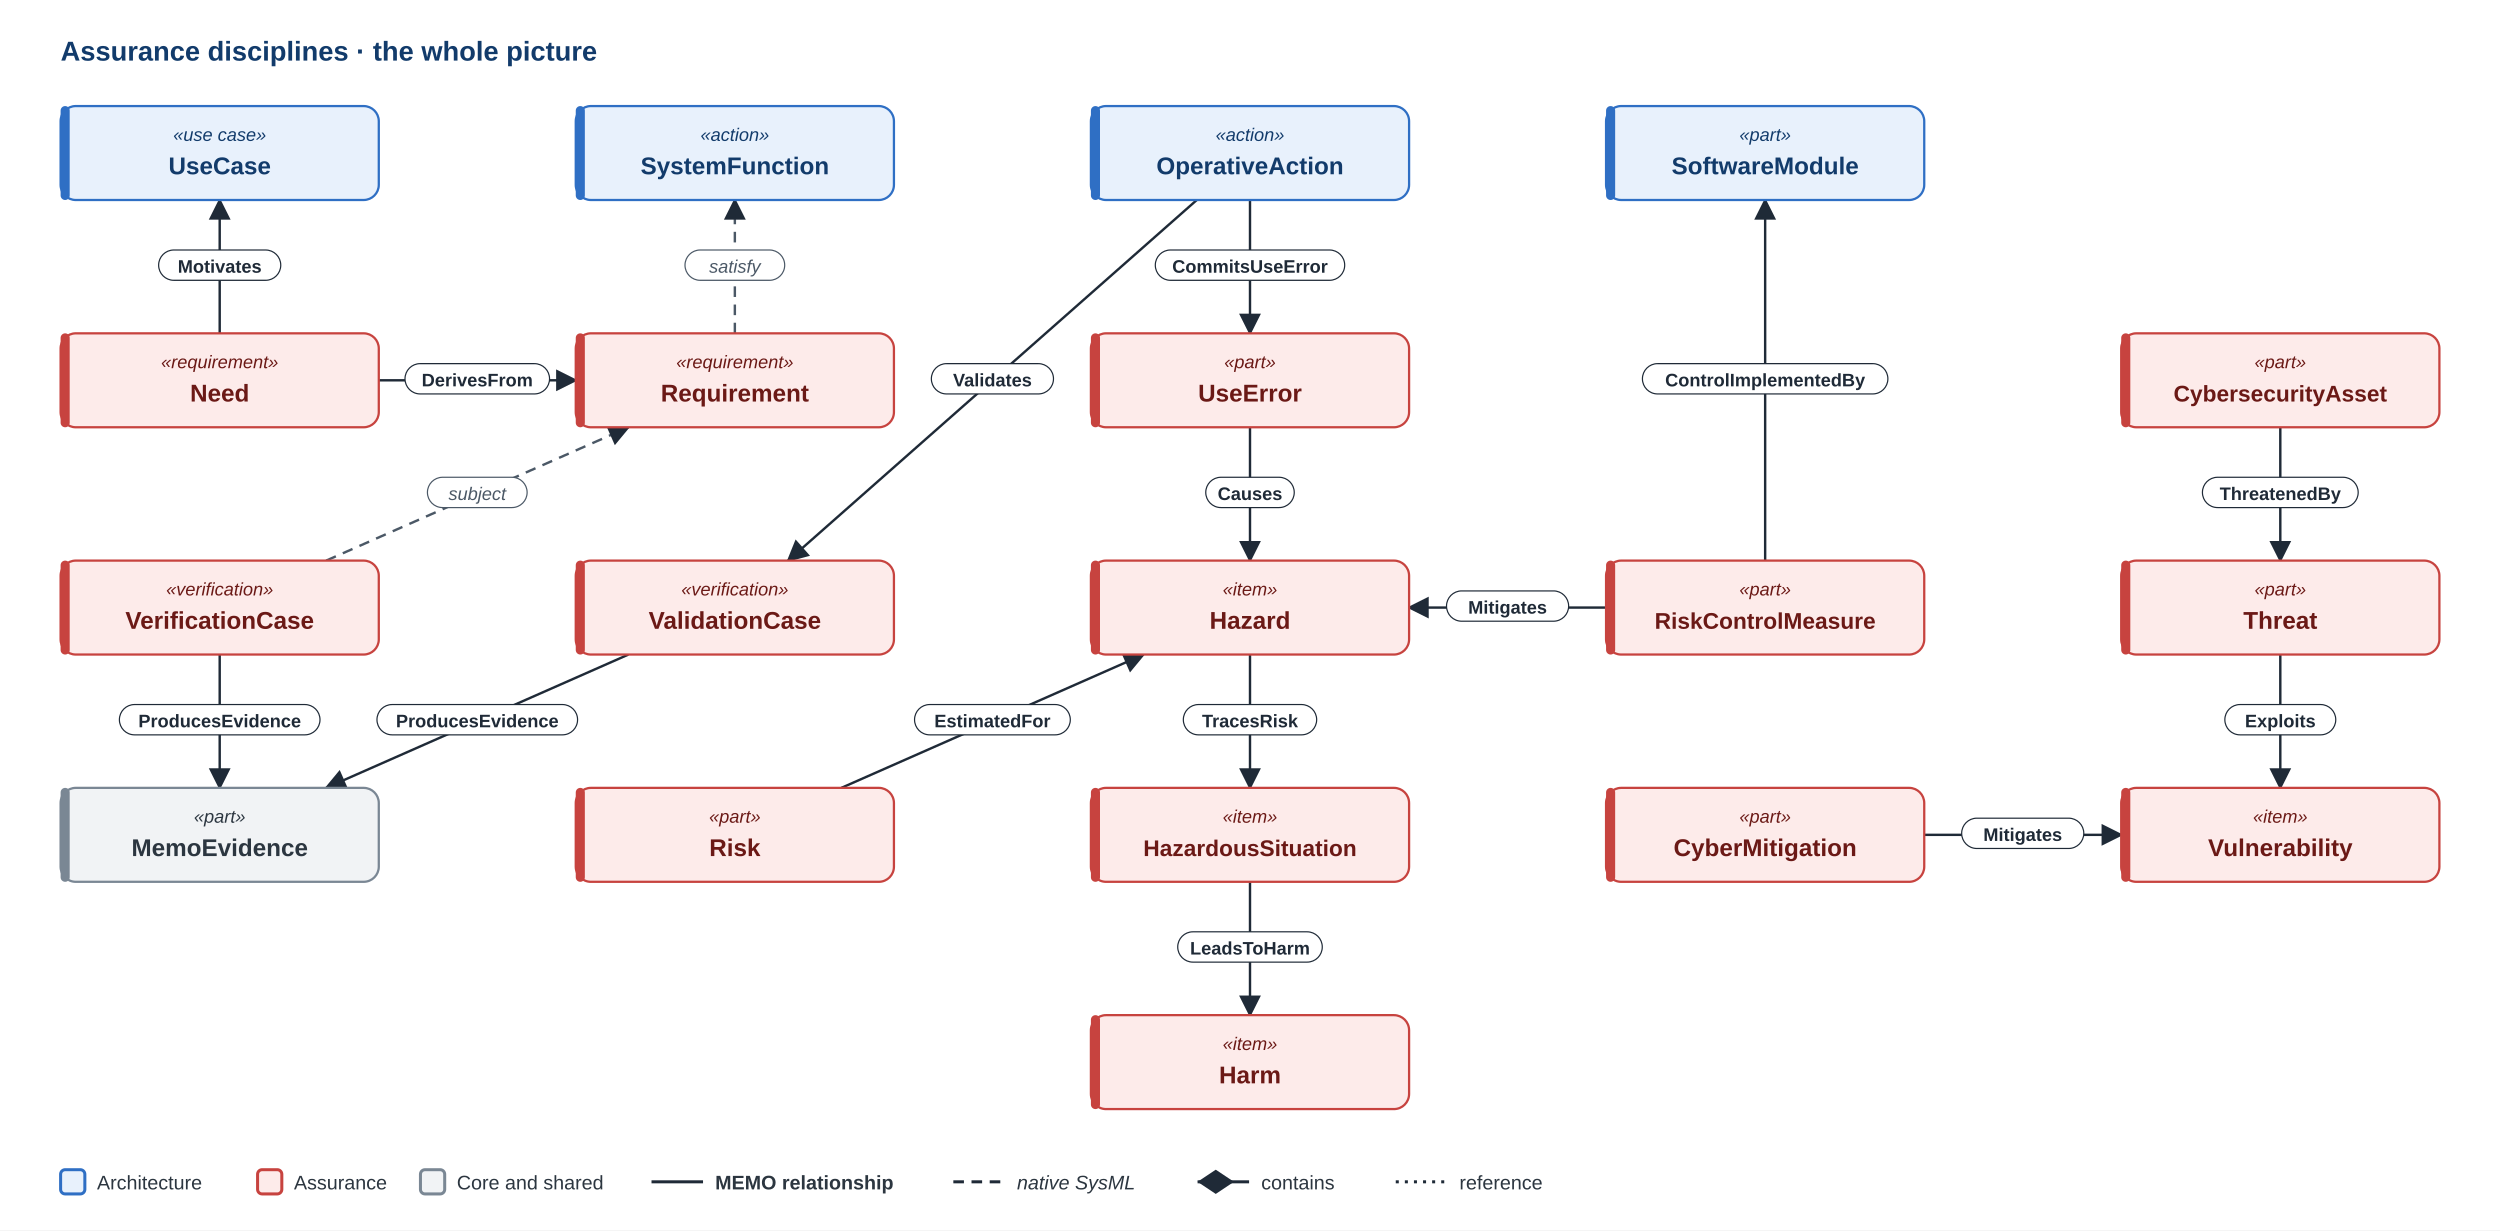
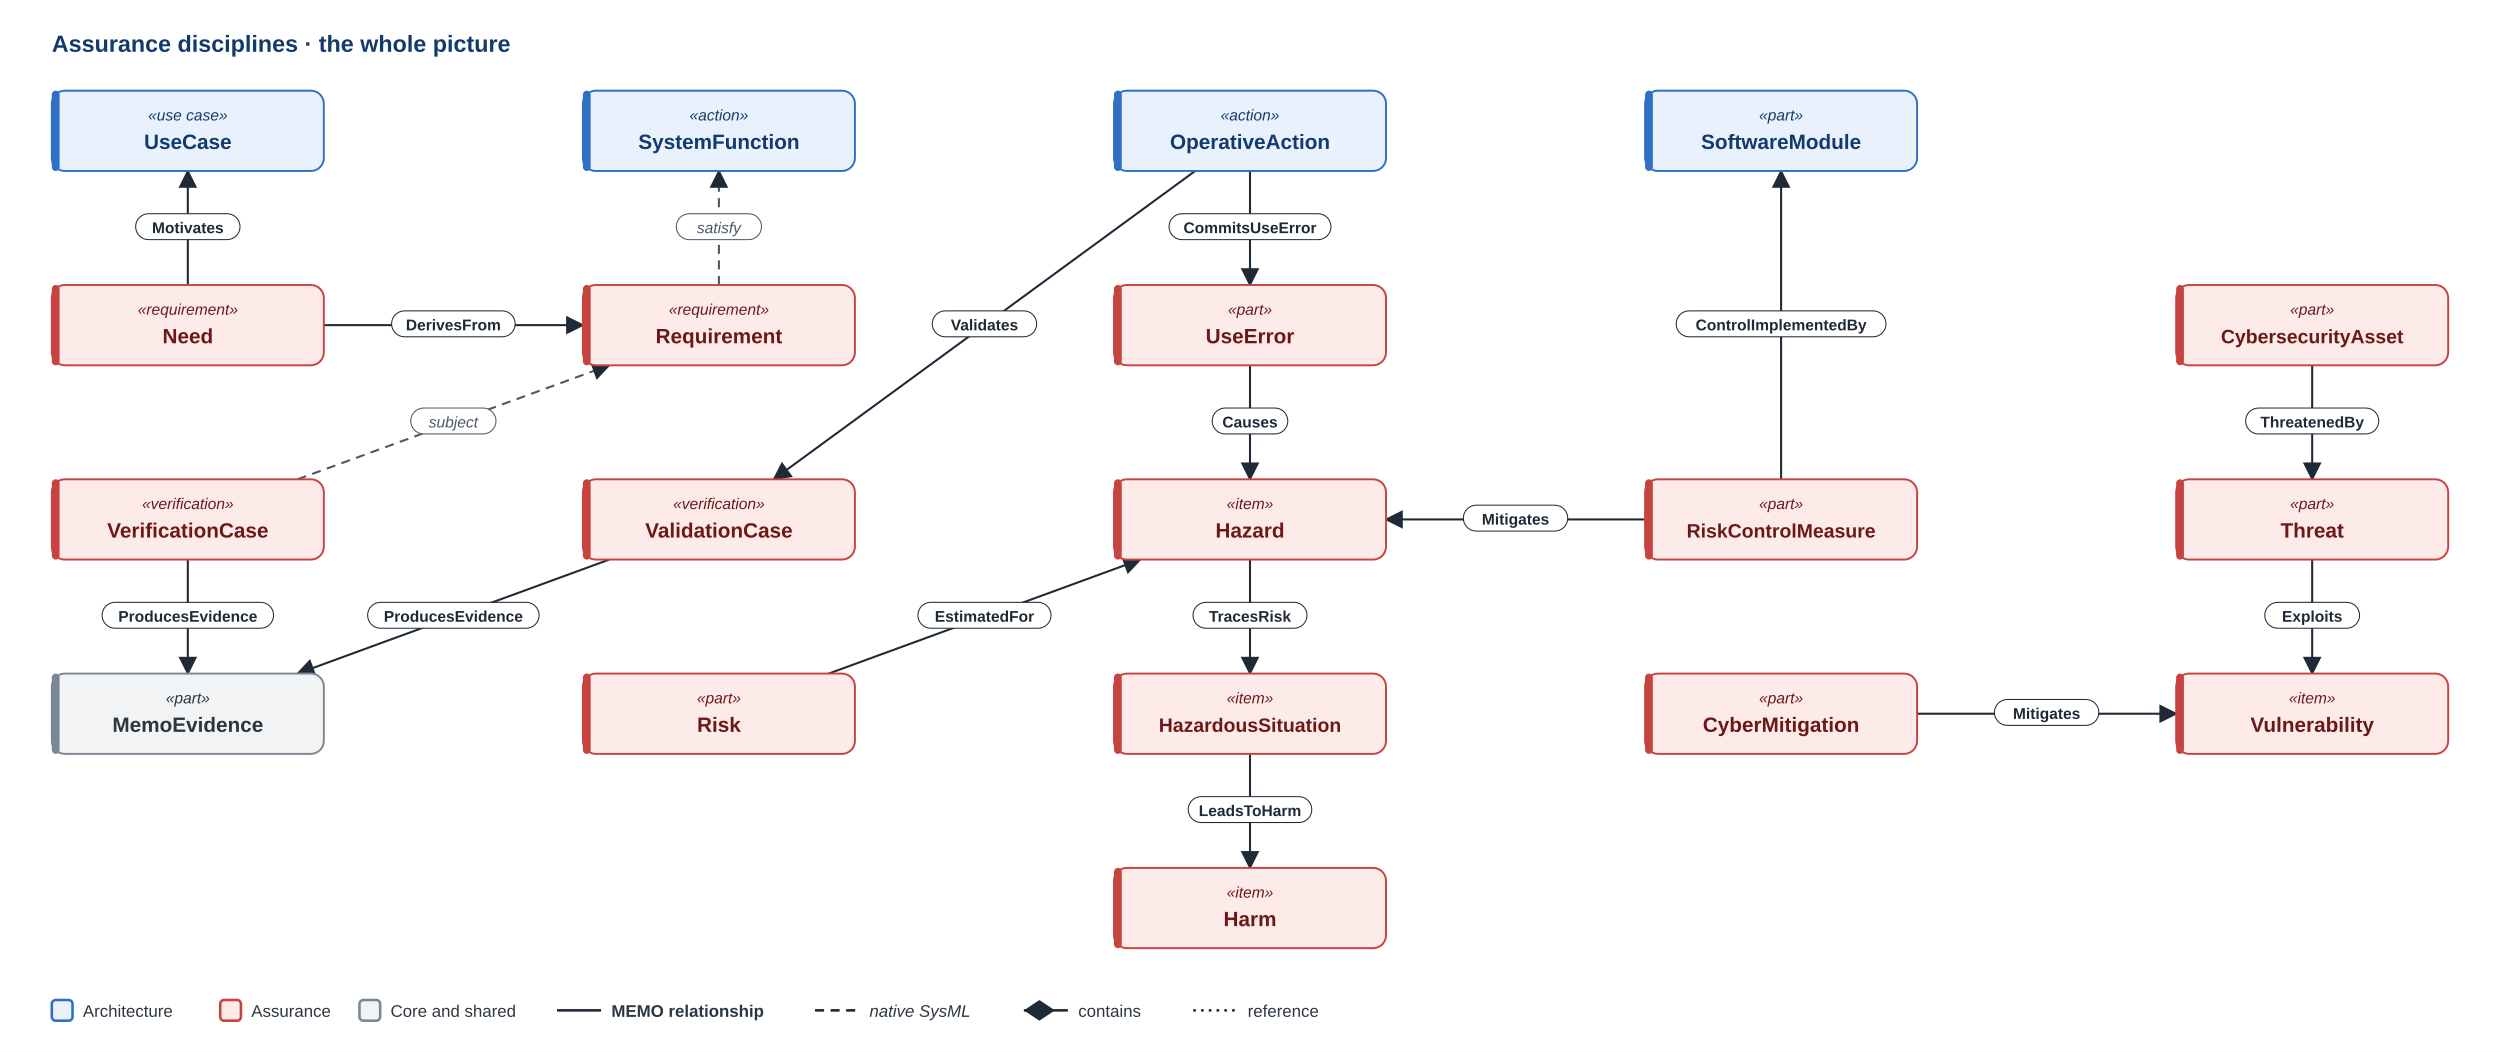
- <svg xmlns="http://www.w3.org/2000/svg" viewBox="0 0 1650 812" width="1650" height="812" font-family="Nunito, 'Segoe UI', Arial, sans-serif" role="img" aria-label="Assurance disciplines, step 4: Verification and validation: cases check the design and the use, and produce evidence">
+ <svg xmlns="http://www.w3.org/2000/svg" viewBox="0 0 1930 812" width="1930" height="812" font-family="Nunito, 'Segoe UI', Arial, sans-serif" role="img" aria-label="Assurance disciplines, step 4: Verification and validation: cases check the design and the use, and produce evidence">
  <defs>
    <marker id="arrow" viewBox="0 0 10 10" refX="9" refY="5" markerWidth="9" markerHeight="9" orient="auto-start-reverse">
      <path d="M0,0 L10,5 L0,10 z" fill="#1f2a37" />
    </marker>
    <marker id="diamond" viewBox="0 0 14 10" refX="13" refY="5" markerWidth="14" markerHeight="10" orient="auto-start-reverse">
      <path d="M1,5 L7,1 L13,5 L7,9 z" fill="#1f2a37" />
    </marker>
  </defs>
  <rect width="100%" height="100%" fill="#ffffff" />
  <text x="40" y="40" font-size="18" font-weight="800" fill="#123b6b">Assurance disciplines · the whole picture</text>
  <g opacity="1">
    <line x1="145" y1="220" x2="145" y2="132" stroke="#1f2a37" stroke-width="1.6" marker-end="url(#arrow)" />
    <rect x="104.7" y="165" width="80.6" height="20" rx="10" fill="#ffffff" stroke="#1f2a37" stroke-width="0.8" />
    <text x="145" y="180" text-anchor="middle" font-size="12" font-weight="700" fill="#1f2a37">Motivates</text>
  </g>
  <g opacity="1">
-     <line x1="250" y1="251" x2="380" y2="251" stroke="#1f2a37" stroke-width="1.6" marker-end="url(#arrow)" />
-     <rect x="267.3" y="240" width="95.4" height="20" rx="10" fill="#ffffff" stroke="#1f2a37" stroke-width="0.8" />
-     <text x="315" y="255" text-anchor="middle" font-size="12" font-weight="700" fill="#1f2a37">DerivesFrom</text>
-   </g>
-   <g opacity="1">
-     <line x1="485" y1="220" x2="485" y2="132" stroke="#4b5866" stroke-width="1.6" stroke-dasharray="7 5" marker-end="url(#arrow)" />
-     <rect x="452.1" y="165" width="65.8" height="20" rx="10" fill="#ffffff" stroke="#4b5866" stroke-width="0.8" />
-     <text x="485" y="180" text-anchor="middle" font-size="12" font-style="italic" fill="#4b5866">satisfy</text>
-   </g>
-   <g opacity="1">
-     <line x1="825" y1="132" x2="825" y2="220" stroke="#1f2a37" stroke-width="1.6" marker-end="url(#arrow)" />
-     <rect x="762.5" y="165" width="125" height="20" rx="10" fill="#ffffff" stroke="#1f2a37" stroke-width="0.8" />
-     <text x="825" y="180" text-anchor="middle" font-size="12" font-weight="700" fill="#1f2a37">CommitsUseError</text>
-   </g>
-   <g opacity="1">
-     <line x1="825" y1="282" x2="825" y2="370" stroke="#1f2a37" stroke-width="1.6" marker-end="url(#arrow)" />
-     <rect x="795.8" y="315" width="58.4" height="20" rx="10" fill="#ffffff" stroke="#1f2a37" stroke-width="0.8" />
-     <text x="825" y="330" text-anchor="middle" font-size="12" font-weight="700" fill="#1f2a37">Causes</text>
-   </g>
-   <g opacity="1">
-     <line x1="825" y1="432" x2="825" y2="520" stroke="#1f2a37" stroke-width="1.6" marker-end="url(#arrow)" />
-     <rect x="781" y="465" width="88" height="20" rx="10" fill="#ffffff" stroke="#1f2a37" stroke-width="0.8" />
-     <text x="825" y="480" text-anchor="middle" font-size="12" font-weight="700" fill="#1f2a37">TracesRisk</text>
-   </g>
-   <g opacity="1">
-     <line x1="825" y1="582" x2="825" y2="670" stroke="#1f2a37" stroke-width="1.6" marker-end="url(#arrow)" />
-     <rect x="777.3" y="615" width="95.4" height="20" rx="10" fill="#ffffff" stroke="#1f2a37" stroke-width="0.8" />
-     <text x="825" y="630" text-anchor="middle" font-size="12" font-weight="700" fill="#1f2a37">LeadsToHarm</text>
-   </g>
-   <g opacity="1">
-     <line x1="555.267" y1="520" x2="754.733" y2="432" stroke="#1f2a37" stroke-width="1.6" marker-end="url(#arrow)" />
-     <rect x="603.6" y="465" width="102.8" height="20" rx="10" fill="#ffffff" stroke="#1f2a37" stroke-width="0.8" />
-     <text x="655" y="480" text-anchor="middle" font-size="12" font-weight="700" fill="#1f2a37">EstimatedFor</text>
-   </g>
-   <g opacity="1">
-     <line x1="1060" y1="401" x2="930" y2="401" stroke="#1f2a37" stroke-width="1.6" marker-end="url(#arrow)" />
-     <rect x="954.7" y="390" width="80.6" height="20" rx="10" fill="#ffffff" stroke="#1f2a37" stroke-width="0.8" />
-     <text x="995" y="405" text-anchor="middle" font-size="12" font-weight="700" fill="#1f2a37">Mitigates</text>
-   </g>
-   <g opacity="1">
-     <line x1="1165" y1="370" x2="1165" y2="132" stroke="#1f2a37" stroke-width="1.6" marker-end="url(#arrow)" />
-     <rect x="1084" y="240" width="162" height="20" rx="10" fill="#ffffff" stroke="#1f2a37" stroke-width="0.8" />
-     <text x="1165" y="255" text-anchor="middle" font-size="12" font-weight="700" fill="#1f2a37">ControlImplementedBy</text>
-   </g>
-   <g opacity="1">
-     <line x1="1505" y1="282" x2="1505" y2="370" stroke="#1f2a37" stroke-width="1.6" marker-end="url(#arrow)" />
-     <rect x="1453.6" y="315" width="102.8" height="20" rx="10" fill="#ffffff" stroke="#1f2a37" stroke-width="0.8" />
-     <text x="1505" y="330" text-anchor="middle" font-size="12" font-weight="700" fill="#1f2a37">ThreatenedBy</text>
-   </g>
-   <g opacity="1">
-     <line x1="1505" y1="432" x2="1505" y2="520" stroke="#1f2a37" stroke-width="1.6" marker-end="url(#arrow)" />
-     <rect x="1468.4" y="465" width="73.2" height="20" rx="10" fill="#ffffff" stroke="#1f2a37" stroke-width="0.8" />
-     <text x="1505" y="480" text-anchor="middle" font-size="12" font-weight="700" fill="#1f2a37">Exploits</text>
-   </g>
-   <g opacity="1">
-     <line x1="1270" y1="551" x2="1400" y2="551" stroke="#1f2a37" stroke-width="1.6" marker-end="url(#arrow)" />
-     <rect x="1294.7" y="540" width="80.6" height="20" rx="10" fill="#ffffff" stroke="#1f2a37" stroke-width="0.8" />
-     <text x="1335" y="555" text-anchor="middle" font-size="12" font-weight="700" fill="#1f2a37">Mitigates</text>
-   </g>
-   <g opacity="1">
-     <line x1="215.267" y1="370" x2="414.733" y2="282" stroke="#4b5866" stroke-width="1.6" stroke-dasharray="7 5" marker-end="url(#arrow)" />
-     <rect x="282.1" y="315" width="65.8" height="20" rx="10" fill="#ffffff" stroke="#4b5866" stroke-width="0.8" />
-     <text x="315" y="330" text-anchor="middle" font-size="12" font-style="italic" fill="#4b5866">subject</text>
-   </g>
-   <g opacity="1">
-     <line x1="789.867" y1="132" x2="520.133" y2="370" stroke="#1f2a37" stroke-width="1.6" marker-end="url(#arrow)" />
-     <rect x="614.7" y="240" width="80.6" height="20" rx="10" fill="#ffffff" stroke="#1f2a37" stroke-width="0.8" />
-     <text x="655" y="255" text-anchor="middle" font-size="12" font-weight="700" fill="#1f2a37">Validates</text>
+     <line x1="250" y1="251" x2="450" y2="251" stroke="#1f2a37" stroke-width="1.6" marker-end="url(#arrow)" />
+     <rect x="302.3" y="240" width="95.4" height="20" rx="10" fill="#ffffff" stroke="#1f2a37" stroke-width="0.8" />
+     <text x="350" y="255" text-anchor="middle" font-size="12" font-weight="700" fill="#1f2a37">DerivesFrom</text>
+   </g>
+   <g opacity="1">
+     <line x1="555" y1="220" x2="555" y2="132" stroke="#4b5866" stroke-width="1.6" stroke-dasharray="7 5" marker-end="url(#arrow)" />
+     <rect x="522.1" y="165" width="65.8" height="20" rx="10" fill="#ffffff" stroke="#4b5866" stroke-width="0.8" />
+     <text x="555" y="180" text-anchor="middle" font-size="12" font-style="italic" fill="#4b5866">satisfy</text>
+   </g>
+   <g opacity="1">
+     <line x1="965" y1="132" x2="965" y2="220" stroke="#1f2a37" stroke-width="1.6" marker-end="url(#arrow)" />
+     <rect x="902.5" y="165" width="125" height="20" rx="10" fill="#ffffff" stroke="#1f2a37" stroke-width="0.8" />
+     <text x="965" y="180" text-anchor="middle" font-size="12" font-weight="700" fill="#1f2a37">CommitsUseError</text>
+   </g>
+   <g opacity="1">
+     <line x1="965" y1="282" x2="965" y2="370" stroke="#1f2a37" stroke-width="1.6" marker-end="url(#arrow)" />
+     <rect x="935.8" y="315" width="58.4" height="20" rx="10" fill="#ffffff" stroke="#1f2a37" stroke-width="0.8" />
+     <text x="965" y="330" text-anchor="middle" font-size="12" font-weight="700" fill="#1f2a37">Causes</text>
+   </g>
+   <g opacity="1">
+     <line x1="965" y1="432" x2="965" y2="520" stroke="#1f2a37" stroke-width="1.6" marker-end="url(#arrow)" />
+     <rect x="921" y="465" width="88" height="20" rx="10" fill="#ffffff" stroke="#1f2a37" stroke-width="0.8" />
+     <text x="965" y="480" text-anchor="middle" font-size="12" font-weight="700" fill="#1f2a37">TracesRisk</text>
+   </g>
+   <g opacity="1">
+     <line x1="965" y1="582" x2="965" y2="670" stroke="#1f2a37" stroke-width="1.6" marker-end="url(#arrow)" />
+     <rect x="917.3" y="615" width="95.4" height="20" rx="10" fill="#ffffff" stroke="#1f2a37" stroke-width="0.8" />
+     <text x="965" y="630" text-anchor="middle" font-size="12" font-weight="700" fill="#1f2a37">LeadsToHarm</text>
+   </g>
+   <g opacity="1">
+     <line x1="639.733" y1="520" x2="880.267" y2="432" stroke="#1f2a37" stroke-width="1.6" marker-end="url(#arrow)" />
+     <rect x="708.6" y="465" width="102.8" height="20" rx="10" fill="#ffffff" stroke="#1f2a37" stroke-width="0.8" />
+     <text x="760" y="480" text-anchor="middle" font-size="12" font-weight="700" fill="#1f2a37">EstimatedFor</text>
+   </g>
+   <g opacity="1">
+     <line x1="1270" y1="401" x2="1070" y2="401" stroke="#1f2a37" stroke-width="1.6" marker-end="url(#arrow)" />
+     <rect x="1129.7" y="390" width="80.6" height="20" rx="10" fill="#ffffff" stroke="#1f2a37" stroke-width="0.8" />
+     <text x="1170" y="405" text-anchor="middle" font-size="12" font-weight="700" fill="#1f2a37">Mitigates</text>
+   </g>
+   <g opacity="1">
+     <line x1="1375" y1="370" x2="1375" y2="132" stroke="#1f2a37" stroke-width="1.6" marker-end="url(#arrow)" />
+     <rect x="1294" y="240" width="162" height="20" rx="10" fill="#ffffff" stroke="#1f2a37" stroke-width="0.8" />
+     <text x="1375" y="255" text-anchor="middle" font-size="12" font-weight="700" fill="#1f2a37">ControlImplementedBy</text>
+   </g>
+   <g opacity="1">
+     <line x1="1785" y1="282" x2="1785" y2="370" stroke="#1f2a37" stroke-width="1.6" marker-end="url(#arrow)" />
+     <rect x="1733.6" y="315" width="102.8" height="20" rx="10" fill="#ffffff" stroke="#1f2a37" stroke-width="0.8" />
+     <text x="1785" y="330" text-anchor="middle" font-size="12" font-weight="700" fill="#1f2a37">ThreatenedBy</text>
+   </g>
+   <g opacity="1">
+     <line x1="1785" y1="432" x2="1785" y2="520" stroke="#1f2a37" stroke-width="1.6" marker-end="url(#arrow)" />
+     <rect x="1748.4" y="465" width="73.2" height="20" rx="10" fill="#ffffff" stroke="#1f2a37" stroke-width="0.8" />
+     <text x="1785" y="480" text-anchor="middle" font-size="12" font-weight="700" fill="#1f2a37">Exploits</text>
+   </g>
+   <g opacity="1">
+     <line x1="1480" y1="551" x2="1680" y2="551" stroke="#1f2a37" stroke-width="1.6" marker-end="url(#arrow)" />
+     <rect x="1539.7" y="540" width="80.6" height="20" rx="10" fill="#ffffff" stroke="#1f2a37" stroke-width="0.8" />
+     <text x="1580" y="555" text-anchor="middle" font-size="12" font-weight="700" fill="#1f2a37">Mitigates</text>
+   </g>
+   <g opacity="1">
+     <line x1="229.733" y1="370" x2="470.267" y2="282" stroke="#4b5866" stroke-width="1.6" stroke-dasharray="7 5" marker-end="url(#arrow)" />
+     <rect x="317.1" y="315" width="65.8" height="20" rx="10" fill="#ffffff" stroke="#4b5866" stroke-width="0.8" />
+     <text x="350" y="330" text-anchor="middle" font-size="12" font-style="italic" fill="#4b5866">subject</text>
+   </g>
+   <g opacity="1">
+     <line x1="922.633" y1="132" x2="597.367" y2="370" stroke="#1f2a37" stroke-width="1.6" marker-end="url(#arrow)" />
+     <rect x="719.7" y="240" width="80.6" height="20" rx="10" fill="#ffffff" stroke="#1f2a37" stroke-width="0.8" />
+     <text x="760" y="255" text-anchor="middle" font-size="12" font-weight="700" fill="#1f2a37">Validates</text>
  </g>
  <g opacity="1">
    <line x1="145" y1="432" x2="145" y2="520" stroke="#1f2a37" stroke-width="1.6" marker-end="url(#arrow)" />
    <rect x="78.8" y="465" width="132.4" height="20" rx="10" fill="#ffffff" stroke="#1f2a37" stroke-width="0.8" />
    <text x="145" y="480" text-anchor="middle" font-size="12" font-weight="700" fill="#1f2a37">ProducesEvidence</text>
  </g>
  <g opacity="1">
-     <line x1="414.733" y1="432" x2="215.267" y2="520" stroke="#1f2a37" stroke-width="1.6" marker-end="url(#arrow)" />
-     <rect x="248.8" y="465" width="132.4" height="20" rx="10" fill="#ffffff" stroke="#1f2a37" stroke-width="0.8" />
-     <text x="315" y="480" text-anchor="middle" font-size="12" font-weight="700" fill="#1f2a37">ProducesEvidence</text>
+     <line x1="470.267" y1="432" x2="229.733" y2="520" stroke="#1f2a37" stroke-width="1.6" marker-end="url(#arrow)" />
+     <rect x="283.8" y="465" width="132.4" height="20" rx="10" fill="#ffffff" stroke="#1f2a37" stroke-width="0.8" />
+     <text x="350" y="480" text-anchor="middle" font-size="12" font-weight="700" fill="#1f2a37">ProducesEvidence</text>
  </g>
  <g opacity="1">
    <rect x="40" y="70" width="210" height="62" rx="10" fill="#e8f1fc" stroke="#2f6fc4" stroke-width="1.5" />
    <rect x="40" y="70" width="6" height="62" rx="3" fill="#2f6fc4" />
    <text x="145" y="93" text-anchor="middle" font-size="12" fill="#123b6b" font-style="italic">«use case»</text>
    <text x="145" y="115" text-anchor="middle" font-size="16" font-weight="700" fill="#123b6b">UseCase</text>
  </g>
  <g opacity="1">
-     <rect x="380" y="70" width="210" height="62" rx="10" fill="#e8f1fc" stroke="#2f6fc4" stroke-width="1.5" />
-     <rect x="380" y="70" width="6" height="62" rx="3" fill="#2f6fc4" />
-     <text x="485" y="93" text-anchor="middle" font-size="12" fill="#123b6b" font-style="italic">«action»</text>
-     <text x="485" y="115" text-anchor="middle" font-size="16" font-weight="700" fill="#123b6b">SystemFunction</text>
+     <rect x="450" y="70" width="210" height="62" rx="10" fill="#e8f1fc" stroke="#2f6fc4" stroke-width="1.5" />
+     <rect x="450" y="70" width="6" height="62" rx="3" fill="#2f6fc4" />
+     <text x="555" y="93" text-anchor="middle" font-size="12" fill="#123b6b" font-style="italic">«action»</text>
+     <text x="555" y="115" text-anchor="middle" font-size="16" font-weight="700" fill="#123b6b">SystemFunction</text>
  </g>
  <g opacity="1">
    <rect x="40" y="220" width="210" height="62" rx="10" fill="#fdebea" stroke="#c7433f" stroke-width="1.5" />
    <rect x="40" y="220" width="6" height="62" rx="3" fill="#c7433f" />
    <text x="145" y="243" text-anchor="middle" font-size="12" fill="#6b1916" font-style="italic">«requirement»</text>
    <text x="145" y="265" text-anchor="middle" font-size="16" font-weight="700" fill="#6b1916">Need</text>
  </g>
  <g opacity="1">
-     <rect x="380" y="220" width="210" height="62" rx="10" fill="#fdebea" stroke="#c7433f" stroke-width="1.5" />
-     <rect x="380" y="220" width="6" height="62" rx="3" fill="#c7433f" />
-     <text x="485" y="243" text-anchor="middle" font-size="12" fill="#6b1916" font-style="italic">«requirement»</text>
-     <text x="485" y="265" text-anchor="middle" font-size="16" font-weight="700" fill="#6b1916">Requirement</text>
-   </g>
-   <g opacity="1">
-     <rect x="720" y="70" width="210" height="62" rx="10" fill="#e8f1fc" stroke="#2f6fc4" stroke-width="1.5" />
-     <rect x="720" y="70" width="6" height="62" rx="3" fill="#2f6fc4" />
-     <text x="825" y="93" text-anchor="middle" font-size="12" fill="#123b6b" font-style="italic">«action»</text>
-     <text x="825" y="115" text-anchor="middle" font-size="16" font-weight="700" fill="#123b6b">OperativeAction</text>
-   </g>
-   <g opacity="1">
-     <rect x="1060" y="70" width="210" height="62" rx="10" fill="#e8f1fc" stroke="#2f6fc4" stroke-width="1.5" />
-     <rect x="1060" y="70" width="6" height="62" rx="3" fill="#2f6fc4" />
-     <text x="1165" y="93" text-anchor="middle" font-size="12" fill="#123b6b" font-style="italic">«part»</text>
-     <text x="1165" y="115" text-anchor="middle" font-size="16" font-weight="700" fill="#123b6b">SoftwareModule</text>
-   </g>
-   <g opacity="1">
-     <rect x="720" y="220" width="210" height="62" rx="10" fill="#fdebea" stroke="#c7433f" stroke-width="1.5" />
-     <rect x="720" y="220" width="6" height="62" rx="3" fill="#c7433f" />
-     <text x="825" y="243" text-anchor="middle" font-size="12" fill="#6b1916" font-style="italic">«part»</text>
-     <text x="825" y="265" text-anchor="middle" font-size="16" font-weight="700" fill="#6b1916">UseError</text>
-   </g>
-   <g opacity="1">
-     <rect x="720" y="370" width="210" height="62" rx="10" fill="#fdebea" stroke="#c7433f" stroke-width="1.5" />
-     <rect x="720" y="370" width="6" height="62" rx="3" fill="#c7433f" />
-     <text x="825" y="393" text-anchor="middle" font-size="12" fill="#6b1916" font-style="italic">«item»</text>
-     <text x="825" y="415" text-anchor="middle" font-size="16" font-weight="700" fill="#6b1916">Hazard</text>
-   </g>
-   <g opacity="1">
-     <rect x="720" y="520" width="210" height="62" rx="10" fill="#fdebea" stroke="#c7433f" stroke-width="1.5" />
-     <rect x="720" y="520" width="6" height="62" rx="3" fill="#c7433f" />
-     <text x="825" y="543" text-anchor="middle" font-size="12" fill="#6b1916" font-style="italic">«item»</text>
-     <text x="825" y="565" text-anchor="middle" font-size="15" font-weight="700" fill="#6b1916">HazardousSituation</text>
-   </g>
-   <g opacity="1">
-     <rect x="720" y="670" width="210" height="62" rx="10" fill="#fdebea" stroke="#c7433f" stroke-width="1.5" />
-     <rect x="720" y="670" width="6" height="62" rx="3" fill="#c7433f" />
-     <text x="825" y="693" text-anchor="middle" font-size="12" fill="#6b1916" font-style="italic">«item»</text>
-     <text x="825" y="715" text-anchor="middle" font-size="16" font-weight="700" fill="#6b1916">Harm</text>
-   </g>
-   <g opacity="1">
-     <rect x="380" y="520" width="210" height="62" rx="10" fill="#fdebea" stroke="#c7433f" stroke-width="1.5" />
-     <rect x="380" y="520" width="6" height="62" rx="3" fill="#c7433f" />
-     <text x="485" y="543" text-anchor="middle" font-size="12" fill="#6b1916" font-style="italic">«part»</text>
-     <text x="485" y="565" text-anchor="middle" font-size="16" font-weight="700" fill="#6b1916">Risk</text>
-   </g>
-   <g opacity="1">
-     <rect x="1060" y="370" width="210" height="62" rx="10" fill="#fdebea" stroke="#c7433f" stroke-width="1.5" />
-     <rect x="1060" y="370" width="6" height="62" rx="3" fill="#c7433f" />
-     <text x="1165" y="393" text-anchor="middle" font-size="12" fill="#6b1916" font-style="italic">«part»</text>
-     <text x="1165" y="415" text-anchor="middle" font-size="15" font-weight="700" fill="#6b1916">RiskControlMeasure</text>
-   </g>
-   <g opacity="1">
-     <rect x="1400" y="220" width="210" height="62" rx="10" fill="#fdebea" stroke="#c7433f" stroke-width="1.5" />
-     <rect x="1400" y="220" width="6" height="62" rx="3" fill="#c7433f" />
-     <text x="1505" y="243" text-anchor="middle" font-size="12" fill="#6b1916" font-style="italic">«part»</text>
-     <text x="1505" y="265" text-anchor="middle" font-size="15" font-weight="700" fill="#6b1916">CybersecurityAsset</text>
-   </g>
-   <g opacity="1">
-     <rect x="1400" y="370" width="210" height="62" rx="10" fill="#fdebea" stroke="#c7433f" stroke-width="1.5" />
-     <rect x="1400" y="370" width="6" height="62" rx="3" fill="#c7433f" />
-     <text x="1505" y="393" text-anchor="middle" font-size="12" fill="#6b1916" font-style="italic">«part»</text>
-     <text x="1505" y="415" text-anchor="middle" font-size="16" font-weight="700" fill="#6b1916">Threat</text>
-   </g>
-   <g opacity="1">
-     <rect x="1400" y="520" width="210" height="62" rx="10" fill="#fdebea" stroke="#c7433f" stroke-width="1.5" />
-     <rect x="1400" y="520" width="6" height="62" rx="3" fill="#c7433f" />
-     <text x="1505" y="543" text-anchor="middle" font-size="12" fill="#6b1916" font-style="italic">«item»</text>
-     <text x="1505" y="565" text-anchor="middle" font-size="16" font-weight="700" fill="#6b1916">Vulnerability</text>
-   </g>
-   <g opacity="1">
-     <rect x="1060" y="520" width="210" height="62" rx="10" fill="#fdebea" stroke="#c7433f" stroke-width="1.5" />
-     <rect x="1060" y="520" width="6" height="62" rx="3" fill="#c7433f" />
-     <text x="1165" y="543" text-anchor="middle" font-size="12" fill="#6b1916" font-style="italic">«part»</text>
-     <text x="1165" y="565" text-anchor="middle" font-size="16" font-weight="700" fill="#6b1916">CyberMitigation</text>
+     <rect x="450" y="220" width="210" height="62" rx="10" fill="#fdebea" stroke="#c7433f" stroke-width="1.5" />
+     <rect x="450" y="220" width="6" height="62" rx="3" fill="#c7433f" />
+     <text x="555" y="243" text-anchor="middle" font-size="12" fill="#6b1916" font-style="italic">«requirement»</text>
+     <text x="555" y="265" text-anchor="middle" font-size="16" font-weight="700" fill="#6b1916">Requirement</text>
+   </g>
+   <g opacity="1">
+     <rect x="860" y="70" width="210" height="62" rx="10" fill="#e8f1fc" stroke="#2f6fc4" stroke-width="1.5" />
+     <rect x="860" y="70" width="6" height="62" rx="3" fill="#2f6fc4" />
+     <text x="965" y="93" text-anchor="middle" font-size="12" fill="#123b6b" font-style="italic">«action»</text>
+     <text x="965" y="115" text-anchor="middle" font-size="16" font-weight="700" fill="#123b6b">OperativeAction</text>
+   </g>
+   <g opacity="1">
+     <rect x="1270" y="70" width="210" height="62" rx="10" fill="#e8f1fc" stroke="#2f6fc4" stroke-width="1.5" />
+     <rect x="1270" y="70" width="6" height="62" rx="3" fill="#2f6fc4" />
+     <text x="1375" y="93" text-anchor="middle" font-size="12" fill="#123b6b" font-style="italic">«part»</text>
+     <text x="1375" y="115" text-anchor="middle" font-size="16" font-weight="700" fill="#123b6b">SoftwareModule</text>
+   </g>
+   <g opacity="1">
+     <rect x="860" y="220" width="210" height="62" rx="10" fill="#fdebea" stroke="#c7433f" stroke-width="1.5" />
+     <rect x="860" y="220" width="6" height="62" rx="3" fill="#c7433f" />
+     <text x="965" y="243" text-anchor="middle" font-size="12" fill="#6b1916" font-style="italic">«part»</text>
+     <text x="965" y="265" text-anchor="middle" font-size="16" font-weight="700" fill="#6b1916">UseError</text>
+   </g>
+   <g opacity="1">
+     <rect x="860" y="370" width="210" height="62" rx="10" fill="#fdebea" stroke="#c7433f" stroke-width="1.5" />
+     <rect x="860" y="370" width="6" height="62" rx="3" fill="#c7433f" />
+     <text x="965" y="393" text-anchor="middle" font-size="12" fill="#6b1916" font-style="italic">«item»</text>
+     <text x="965" y="415" text-anchor="middle" font-size="16" font-weight="700" fill="#6b1916">Hazard</text>
+   </g>
+   <g opacity="1">
+     <rect x="860" y="520" width="210" height="62" rx="10" fill="#fdebea" stroke="#c7433f" stroke-width="1.5" />
+     <rect x="860" y="520" width="6" height="62" rx="3" fill="#c7433f" />
+     <text x="965" y="543" text-anchor="middle" font-size="12" fill="#6b1916" font-style="italic">«item»</text>
+     <text x="965" y="565" text-anchor="middle" font-size="15" font-weight="700" fill="#6b1916">HazardousSituation</text>
+   </g>
+   <g opacity="1">
+     <rect x="860" y="670" width="210" height="62" rx="10" fill="#fdebea" stroke="#c7433f" stroke-width="1.5" />
+     <rect x="860" y="670" width="6" height="62" rx="3" fill="#c7433f" />
+     <text x="965" y="693" text-anchor="middle" font-size="12" fill="#6b1916" font-style="italic">«item»</text>
+     <text x="965" y="715" text-anchor="middle" font-size="16" font-weight="700" fill="#6b1916">Harm</text>
+   </g>
+   <g opacity="1">
+     <rect x="450" y="520" width="210" height="62" rx="10" fill="#fdebea" stroke="#c7433f" stroke-width="1.5" />
+     <rect x="450" y="520" width="6" height="62" rx="3" fill="#c7433f" />
+     <text x="555" y="543" text-anchor="middle" font-size="12" fill="#6b1916" font-style="italic">«part»</text>
+     <text x="555" y="565" text-anchor="middle" font-size="16" font-weight="700" fill="#6b1916">Risk</text>
+   </g>
+   <g opacity="1">
+     <rect x="1270" y="370" width="210" height="62" rx="10" fill="#fdebea" stroke="#c7433f" stroke-width="1.5" />
+     <rect x="1270" y="370" width="6" height="62" rx="3" fill="#c7433f" />
+     <text x="1375" y="393" text-anchor="middle" font-size="12" fill="#6b1916" font-style="italic">«part»</text>
+     <text x="1375" y="415" text-anchor="middle" font-size="15" font-weight="700" fill="#6b1916">RiskControlMeasure</text>
+   </g>
+   <g opacity="1">
+     <rect x="1680" y="220" width="210" height="62" rx="10" fill="#fdebea" stroke="#c7433f" stroke-width="1.5" />
+     <rect x="1680" y="220" width="6" height="62" rx="3" fill="#c7433f" />
+     <text x="1785" y="243" text-anchor="middle" font-size="12" fill="#6b1916" font-style="italic">«part»</text>
+     <text x="1785" y="265" text-anchor="middle" font-size="15" font-weight="700" fill="#6b1916">CybersecurityAsset</text>
+   </g>
+   <g opacity="1">
+     <rect x="1680" y="370" width="210" height="62" rx="10" fill="#fdebea" stroke="#c7433f" stroke-width="1.5" />
+     <rect x="1680" y="370" width="6" height="62" rx="3" fill="#c7433f" />
+     <text x="1785" y="393" text-anchor="middle" font-size="12" fill="#6b1916" font-style="italic">«part»</text>
+     <text x="1785" y="415" text-anchor="middle" font-size="16" font-weight="700" fill="#6b1916">Threat</text>
+   </g>
+   <g opacity="1">
+     <rect x="1680" y="520" width="210" height="62" rx="10" fill="#fdebea" stroke="#c7433f" stroke-width="1.5" />
+     <rect x="1680" y="520" width="6" height="62" rx="3" fill="#c7433f" />
+     <text x="1785" y="543" text-anchor="middle" font-size="12" fill="#6b1916" font-style="italic">«item»</text>
+     <text x="1785" y="565" text-anchor="middle" font-size="16" font-weight="700" fill="#6b1916">Vulnerability</text>
+   </g>
+   <g opacity="1">
+     <rect x="1270" y="520" width="210" height="62" rx="10" fill="#fdebea" stroke="#c7433f" stroke-width="1.5" />
+     <rect x="1270" y="520" width="6" height="62" rx="3" fill="#c7433f" />
+     <text x="1375" y="543" text-anchor="middle" font-size="12" fill="#6b1916" font-style="italic">«part»</text>
+     <text x="1375" y="565" text-anchor="middle" font-size="16" font-weight="700" fill="#6b1916">CyberMitigation</text>
  </g>
  <g opacity="1">
    <rect x="40" y="370" width="210" height="62" rx="10" fill="#fdebea" stroke="#c7433f" stroke-width="1.5" />
    <rect x="40" y="370" width="6" height="62" rx="3" fill="#c7433f" />
    <text x="145" y="393" text-anchor="middle" font-size="12" fill="#6b1916" font-style="italic">«verification»</text>
    <text x="145" y="415" text-anchor="middle" font-size="16" font-weight="700" fill="#6b1916">VerificationCase</text>
  </g>
  <g opacity="1">
-     <rect x="380" y="370" width="210" height="62" rx="10" fill="#fdebea" stroke="#c7433f" stroke-width="1.5" />
-     <rect x="380" y="370" width="6" height="62" rx="3" fill="#c7433f" />
-     <text x="485" y="393" text-anchor="middle" font-size="12" fill="#6b1916" font-style="italic">«verification»</text>
-     <text x="485" y="415" text-anchor="middle" font-size="16" font-weight="700" fill="#6b1916">ValidationCase</text>
+     <rect x="450" y="370" width="210" height="62" rx="10" fill="#fdebea" stroke="#c7433f" stroke-width="1.5" />
+     <rect x="450" y="370" width="6" height="62" rx="3" fill="#c7433f" />
+     <text x="555" y="393" text-anchor="middle" font-size="12" fill="#6b1916" font-style="italic">«verification»</text>
+     <text x="555" y="415" text-anchor="middle" font-size="16" font-weight="700" fill="#6b1916">ValidationCase</text>
  </g>
  <g opacity="1">
    <rect x="40" y="520" width="210" height="62" rx="10" fill="#f1f3f5" stroke="#7a8794" stroke-width="1.5" />
    <rect x="40" y="520" width="6" height="62" rx="3" fill="#7a8794" />
    <text x="145" y="543" text-anchor="middle" font-size="12" fill="#2c3640" font-style="italic">«part»</text>
    <text x="145" y="565" text-anchor="middle" font-size="16" font-weight="700" fill="#2c3640">MemoEvidence</text>
  </g>
  <rect x="40" y="772" width="16" height="16" rx="3" fill="#e8f1fc" stroke="#2f6fc4" stroke-width="2" />
  <text x="64" y="785" font-size="13" fill="#2c3640">Architecture</text>
  <rect x="170" y="772" width="16" height="16" rx="3" fill="#fdebea" stroke="#c7433f" stroke-width="2" />
  <text x="194" y="785" font-size="13" fill="#2c3640">Assurance</text>
  <rect x="277.5" y="772" width="16" height="16" rx="3" fill="#f1f3f5" stroke="#7a8794" stroke-width="2" />
  <text x="301.5" y="785" font-size="13" fill="#2c3640">Core and shared</text>
  <line x1="430" y1="780" x2="464" y2="780" stroke="#1f2a37" stroke-width="2" />
  <text x="472" y="785" font-size="13" fill="#2c3640">
    <tspan font-weight="700">MEMO relationship</tspan>
  </text>
  <line x1="629.2" y1="780" x2="663.2" y2="780" stroke="#1f2a37" stroke-width="2" stroke-dasharray="7 5" />
  <text x="671.2" y="785" font-size="13" fill="#2c3640">
    <tspan font-style="italic">native SysML</tspan>
  </text>
  <line x1="790.4" y1="780" x2="824.4" y2="780" stroke="#1f2a37" stroke-width="2" marker-start="url(#diamond)" />
  <text x="832.4" y="785" font-size="13" fill="#2c3640">contains</text>
  <line x1="921.2" y1="780" x2="955.2" y2="780" stroke="#1f2a37" stroke-width="2" stroke-dasharray="2 4" />
  <text x="963.2" y="785" font-size="13" fill="#2c3640">reference</text>
</svg>
